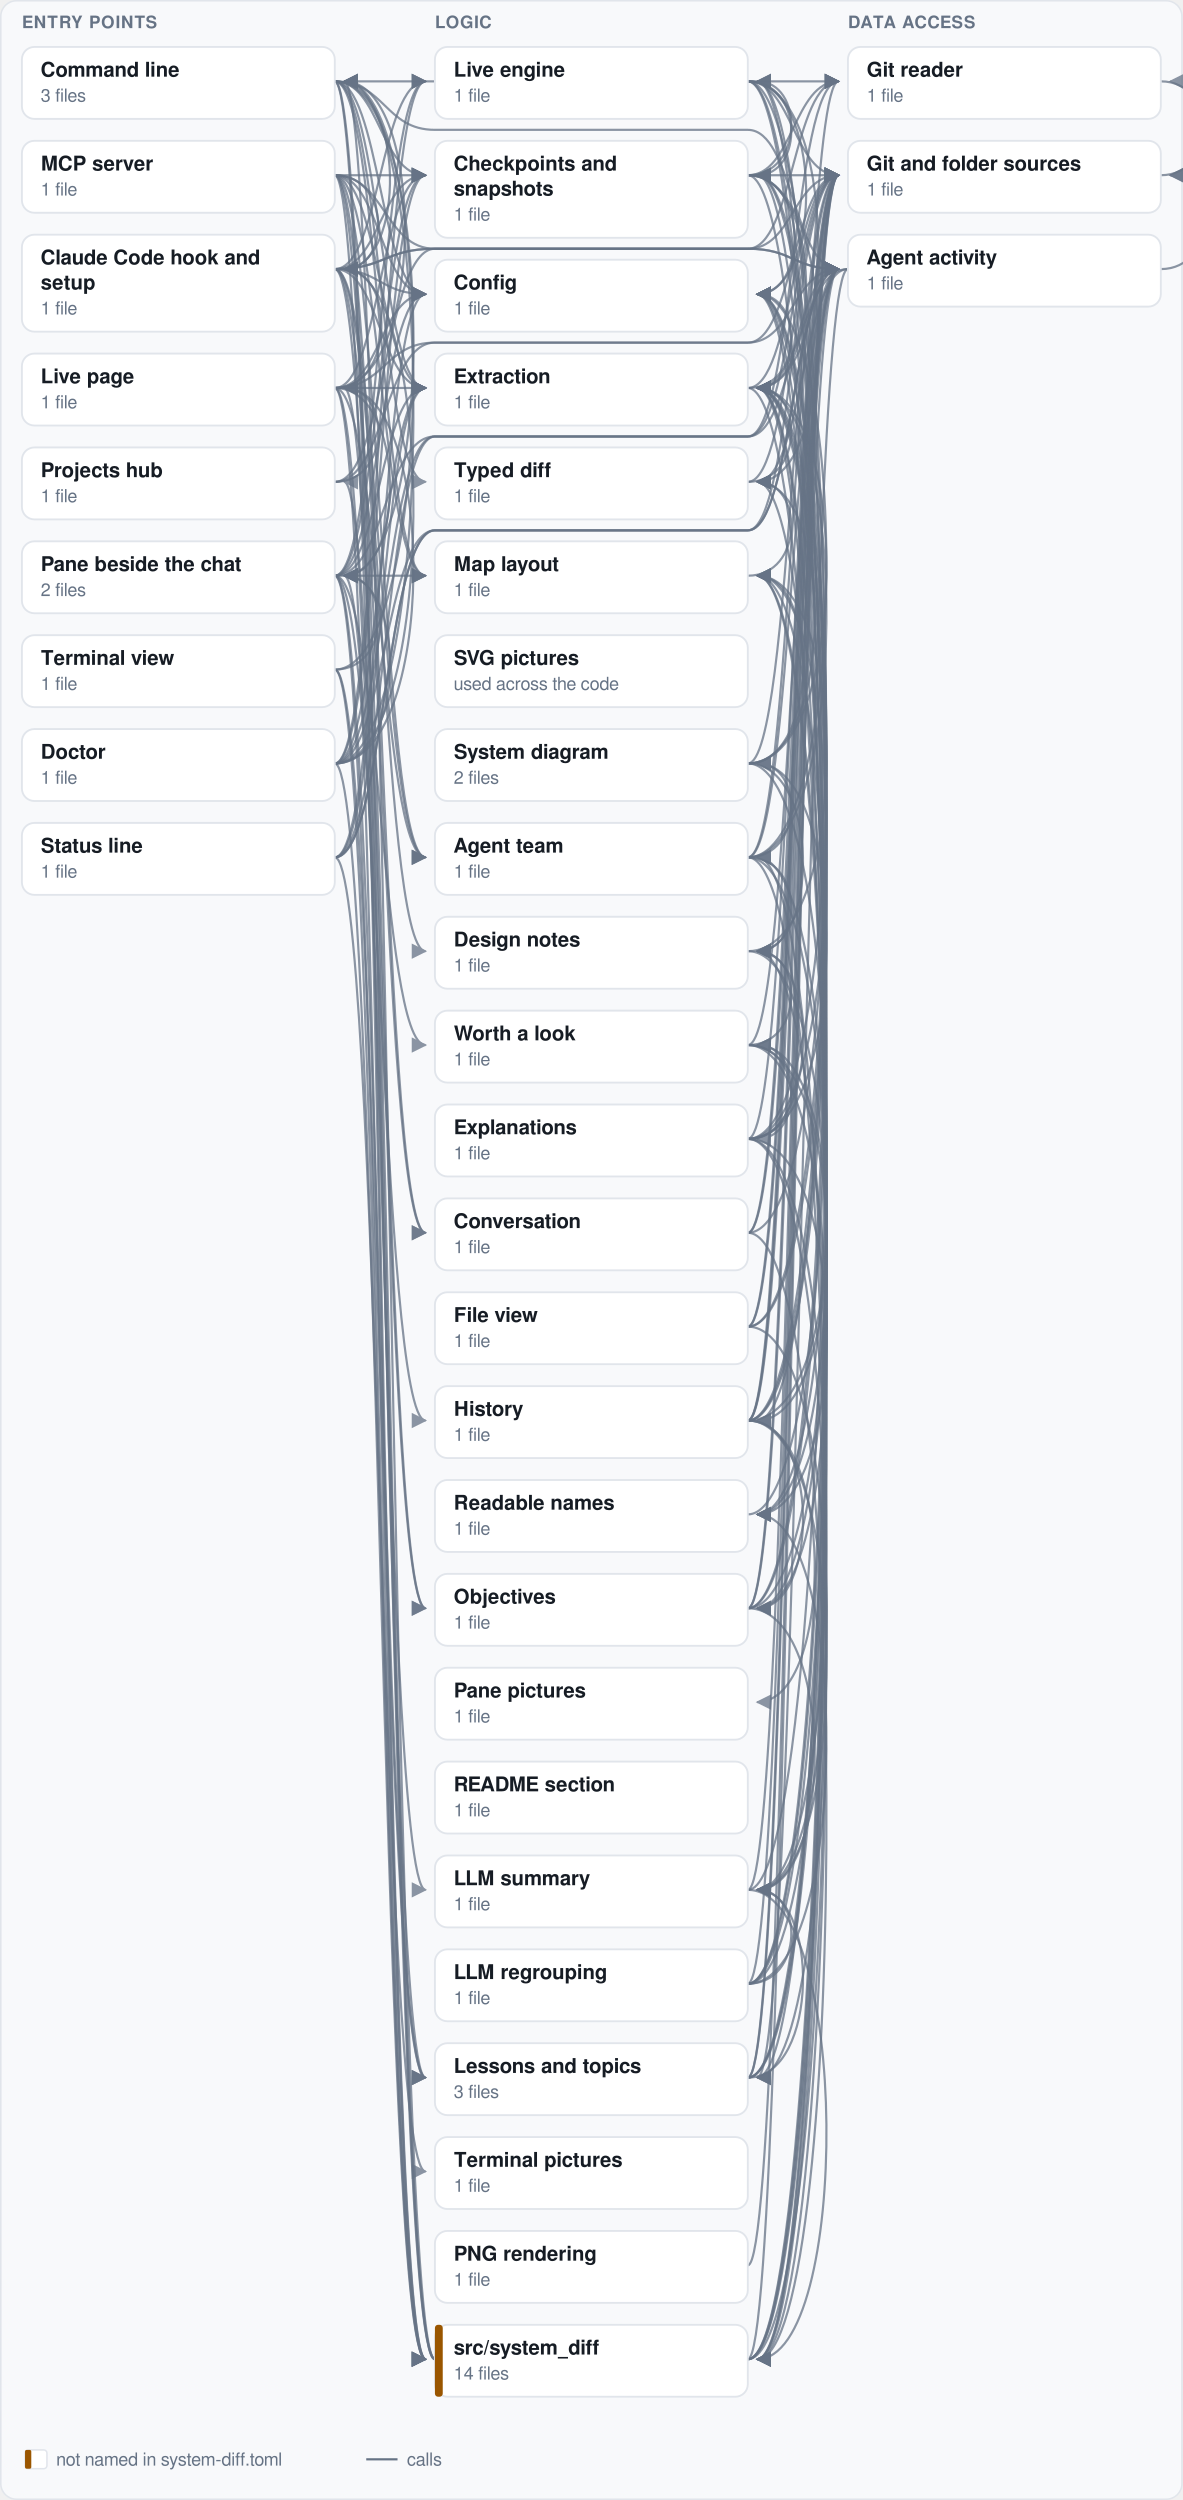
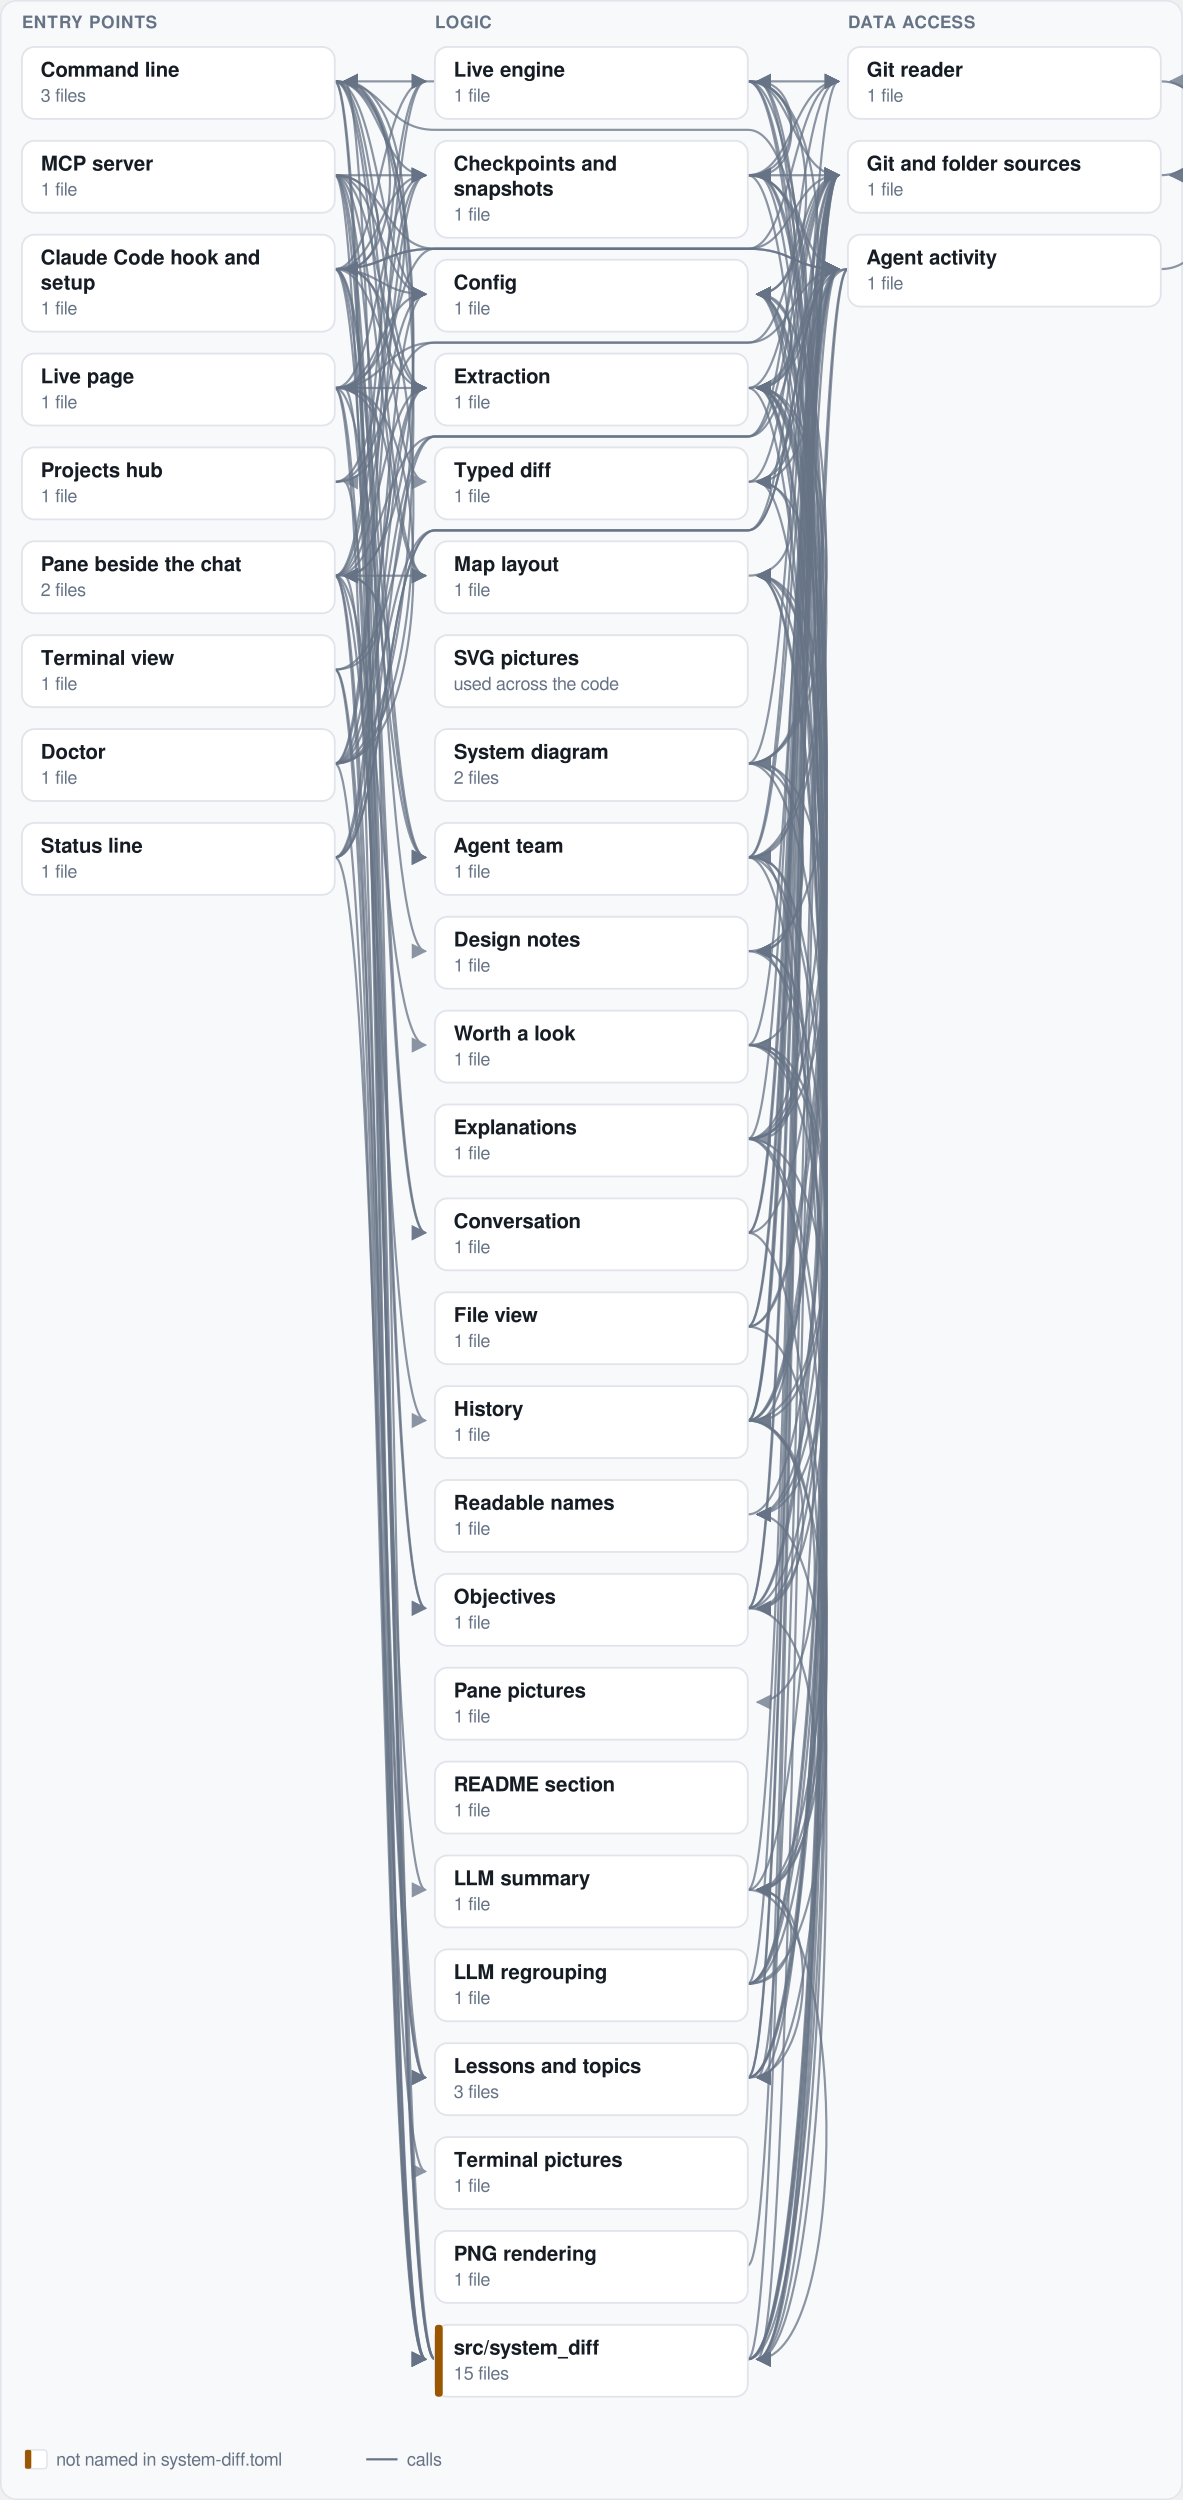
<svg xmlns="http://www.w3.org/2000/svg" width="756" height="1598" viewBox="0 0 756 1598" role="img" aria-label="System map">
  <style>
text { font-family: 'Segoe UI', FreeSans, 'Helvetica Neue', Arial, sans-serif; }
.bg { fill: #f8f9fb; stroke: #e1e5eb; }
.col { font-size: 11px; font-weight: 600; letter-spacing: .05em; fill: #667385; }
.bn .box { fill: #ffffff; stroke: #e1e5eb; stroke-width: 1.2; }
.bn.t-store .box { fill: #e8f0fc; }
.bn.legacy .box { fill: #f8f9fb; stroke: #c3cad4; stroke-dasharray: 5 4; }
.bn.legacy .bn-t { fill: #3b4655; }
.bn .band { fill: #1f5fbf; }
.bn.undeclared .band { fill: #9a5600; }
.bn.s-added .box { stroke: #157347; stroke-width: 1.8; } .bn.s-added .band { fill: #157347; }
.bn.s-changed .box { stroke: #9a5600; stroke-width: 1.8; } .bn.s-changed .band { fill: #9a5600; }
.bn.s-removed .box { stroke: #c4321c; stroke-dasharray: 5 4; fill: #fdecea; } .bn.s-removed .band { fill: #c4321c; }
.bn-t { font-size: 13px; font-weight: 600; fill: #161c24; }
.bn-s { font-size: 11.5px; fill: #667385; }
.bn-p { font-size: 11.5px; fill: #3b4655; } .bn-p.code { font-family: Consolas, Inconsolata, 'DejaVu Sans Mono', monospace; } .bn-p.more { fill: #667385; }
.bn-p.s-added { fill: #157347; font-weight: 600; } .bn-p.s-changed { fill: #9a5600; font-weight: 600; }
.bn-p.s-removed { fill: #c4321c; text-decoration: line-through; }
.be { fill: none; stroke: #667385; stroke-width: 1.4; opacity: .75; }
.be.k-data { stroke: #1f5fbf; } .be.k-network { stroke: #9a5600; stroke-dasharray: 6 4; }
.be.s-added { stroke: #157347; stroke-width: 2.2; opacity: 1; }
.be.s-removed { stroke: #c4321c; stroke-dasharray: 5 4; opacity: 1; }
.ar { fill: #667385; } .ar.k-data { fill: #1f5fbf; } .ar.k-network { fill: #9a5600; }
.ar.s-added { fill: #157347; } .ar.s-removed { fill: #c4321c; } .ar.k-person { fill: #1f5fbf; }
.halo { paint-order: stroke; stroke: #f8f9fb; stroke-width: 4px; stroke-linejoin: round; }
.lg { font-size: 11.5px; fill: #667385; }
.lg.s-added { fill: #157347; font-weight: 600; } .lg.s-changed { fill: #9a5600; font-weight: 600; }
.lg.s-removed { fill: #c4321c; font-weight: 600; }
.foot { font-size: 11.5px; fill: #3b4655; }
.st .box { fill: #ffffff; stroke: #e1e5eb; stroke-width: 1.4; }
.st.hi .box { fill: #e8f0fc; stroke: #1f5fbf; }
.st-w { font-size: 13px; font-weight: 600; fill: #161c24; }
.fl { fill: none; stroke: #667385; stroke-width: 1.4; } .fl.loop { stroke-dasharray: 4 4; }
.fl.gate { stroke: #1f5fbf; stroke-dasharray: 2 4; opacity: .7; }
.fl-note { font-size: 11.5px; fill: #667385; }
.gate .box { fill: #e8f0fc; stroke: #1f5fbf; } .gate text { font-size: 12.5px; font-weight: 600; fill: #1f5fbf; }
.exit { font-size: 12.5px; font-weight: 600; fill: #161c24; }
.lane .box { fill: #ffffff; stroke: #e1e5eb; stroke-width: 1.2; }
.lane.person .box { fill: #e8f0fc; stroke: #1f5fbf; }
.life { stroke: #c9d0da; stroke-width: 1.2; stroke-dasharray: 3 4; }
.msg { fill: none; stroke: #667385; stroke-width: 1.4; }
.msg.frame { stroke: #1f5fbf; stroke-dasharray: 5 4; } .msg.person { stroke: #1f5fbf; stroke-width: 2; }
.msg-t { font-size: 11.5px; fill: #3b4655; } .msg-t.frame { fill: #1f5fbf; } .msg-t.person { fill: #1f5fbf; font-weight: 600; }
.num circle { fill: #667385; } .num.person circle { fill: #1f5fbf; }
.num text { fill: #ffffff; font-size: 10px; font-weight: 700; }
.note .box { fill: #fff3dd; stroke: #e9c98f; } .note text { font-size: 11.5px; fill: #9a5600; }
</style>
  <defs>
    <marker id="ar-call-same" class="ar k-call s-same" viewBox="0 0 10 10" refX="9" refY="5" markerWidth="7" markerHeight="7" orient="auto-start-reverse">
      <path d="M0,0 L10,5 L0,10 z" />
    </marker>
  </defs>
  <rect class="bg" x="0.5" y="0.5" width="755" height="1597" rx="10" />
  <text class="col" x="14" y="18">ENTRY POINTS</text>
  <text class="col" x="278" y="18">LOGIC</text>
  <text class="col" x="542" y="18">DATA ACCESS</text>
  <path class="be k-call s-same" d="M542,172 C513,172 513,308 484,308" marker-end="url(#ar-call-same)" />
  <path class="be k-call s-same" d="M542,172 C513,172 513,248 484,248" marker-end="url(#ar-call-same)" />
  <path class="be k-call s-same" d="M542,172 C513,172 513,1328 484,1328" marker-end="url(#ar-call-same)" />
  <path class="be k-call s-same" d="M742,172 C778,172 778,112 748,112" marker-end="url(#ar-call-same)" />
+   <path class="be k-call s-same" d="M542,172 C513,172 513,1508 484,1508" marker-end="url(#ar-call-same)" />
  <path class="be k-call s-same" d="M214,172 C243,172 243,52 272,52" marker-end="url(#ar-call-same)" />
  <path class="be k-call s-same" d="M214,172 C243,172 243,1028 272,1028" marker-end="url(#ar-call-same)" />
  <path class="be k-call s-same" d="M214,172 C246,172 246,159 278,159 L478,159 C507,159 507,112 536,112" marker-end="url(#ar-call-same)" />
  <path class="be k-call s-same" d="M214,172 C246,172 246,159 278,159 L478,159 C507,159 507,172 536,172" marker-end="url(#ar-call-same)" />
  <path class="be k-call s-same" d="M214,172 C243,172 243,548 272,548" marker-end="url(#ar-call-same)" />
  <path class="be k-call s-same" d="M214,172 C243,172 243,788 272,788" marker-end="url(#ar-call-same)" />
  <path class="be k-call s-same" d="M214,172 C243,172 243,112 272,112" marker-end="url(#ar-call-same)" />
  <path class="be k-call s-same" d="M214,172 C243,172 243,188 272,188" marker-end="url(#ar-call-same)" />
  <path class="be k-call s-same" d="M214,172 C243,172 243,608 272,608" marker-end="url(#ar-call-same)" />
  <path class="be k-call s-same" d="M214,172 C243,172 243,248 272,248" marker-end="url(#ar-call-same)" />
  <path class="be k-call s-same" d="M478,548 C544,548 544,1508 484,1508" marker-end="url(#ar-call-same)" />
  <path class="be k-call s-same" d="M478,548 C544,548 544,248 484,248" marker-end="url(#ar-call-same)" />
  <path class="be k-call s-same" d="M478,548 C514,548 514,488 484,488" marker-end="url(#ar-call-same)" />
  <path class="be k-call s-same" d="M478,548 C507,548 507,172 536,172" marker-end="url(#ar-call-same)" />
  <path class="be k-call s-same" d="M478,548 C544,548 544,188 484,188" marker-end="url(#ar-call-same)" />
  <path class="be k-call s-same" d="M478,548 C514,548 514,608 484,608" marker-end="url(#ar-call-same)" />
  <path class="be k-call s-same" d="M478,548 C544,548 544,1028 484,1028" marker-end="url(#ar-call-same)" />
  <path class="be k-call s-same" d="M478,548 C507,548 507,112 536,112" marker-end="url(#ar-call-same)" />
  <path class="be k-call s-same" d="M478,488 C524,488 524,608 484,608" marker-end="url(#ar-call-same)" />
  <path class="be k-call s-same" d="M478,488 C524,488 524,368 484,368" marker-end="url(#ar-call-same)" />
  <path class="be k-call s-same" d="M478,488 C534,488 534,308 484,308" marker-end="url(#ar-call-same)" />
  <path class="be k-call s-same" d="M478,488 C544,488 544,248 484,248" marker-end="url(#ar-call-same)" />
  <path class="be k-call s-same" d="M478,488 C544,488 544,968 484,968" marker-end="url(#ar-call-same)" />
  <path class="be k-call s-same" d="M478,488 C507,488 507,112 536,112" marker-end="url(#ar-call-same)" />
  <path class="be k-call s-same" d="M478,788 C544,788 544,248 484,248" marker-end="url(#ar-call-same)" />
  <path class="be k-call s-same" d="M478,788 C507,788 507,172 536,172" marker-end="url(#ar-call-same)" />
  <path class="be k-call s-same" d="M478,788 C507,788 507,112 536,112" marker-end="url(#ar-call-same)" />
  <path class="be k-call s-same" d="M478,788 C544,788 544,1508 484,1508" marker-end="url(#ar-call-same)" />
  <path class="be k-call s-same" d="M214,52 C243,52 243,1508 272,1508" marker-end="url(#ar-call-same)" />
  <path class="be k-call s-same" d="M214,52 C260,52 260,172 220,172" marker-end="url(#ar-call-same)" />
  <path class="be k-call s-same" d="M214,52 C280,52 280,368 220,368" marker-end="url(#ar-call-same)" />
  <path class="be k-call s-same" d="M214,52 C243,52 243,188 272,188" marker-end="url(#ar-call-same)" />
  <path class="be k-call s-same" d="M214,52 C243,52 243,248 272,248" marker-end="url(#ar-call-same)" />
  <path class="be k-call s-same" d="M214,52 C243,52 243,368 272,368" marker-end="url(#ar-call-same)" />
  <path class="be k-call s-same" d="M214,52 C243,52 243,1328 272,1328" marker-end="url(#ar-call-same)" />
  <path class="be k-call s-same" d="M214,52 C246,52 246,83 278,83 L478,83 C507,83 507,172 536,172" marker-end="url(#ar-call-same)" />
  <path class="be k-call s-same" d="M214,52 C243,52 243,112 272,112" marker-end="url(#ar-call-same)" />
  <path class="be k-call s-same" d="M214,52 C243,52 243,308 272,308" marker-end="url(#ar-call-same)" />
  <path class="be k-call s-same" d="M478,112 C526.7,112 526.7,248 484,248" marker-end="url(#ar-call-same)" />
  <path class="be k-call s-same" d="M478,112 C516.7,112 516.7,188 484,188" marker-end="url(#ar-call-same)" />
  <path class="be k-call s-same" d="M478,112 C536.7,112 536.7,308 484,308" marker-end="url(#ar-call-same)" />
  <path class="be k-call s-same" d="M478,112 C507,112 507,52 536,52" marker-end="url(#ar-call-same)" />
  <path class="be k-call s-same" d="M478,112 C514,112 514,52 484,52" marker-end="url(#ar-call-same)" />
  <path class="be k-call s-same" d="M478,112 C507,112 507,112 536,112" marker-end="url(#ar-call-same)" />
  <path class="be k-call s-same" d="M478,112 C544,112 544,1508 484,1508" marker-end="url(#ar-call-same)" />
  <path class="be k-call s-same" d="M478,608 C544,608 544,368 484,368" marker-end="url(#ar-call-same)" />
  <path class="be k-call s-same" d="M478,608 C544,608 544,968 484,968" marker-end="url(#ar-call-same)" />
  <path class="be k-call s-same" d="M478,308 C507,308 507,112 536,112" marker-end="url(#ar-call-same)" />
  <path class="be k-call s-same" d="M478,308 C514,308 514,248 484,248" marker-end="url(#ar-call-same)" />
  <path class="be k-call s-same" d="M214,488 C246,488 246,279 278,279 L478,279 C507,279 507,112 536,112" marker-end="url(#ar-call-same)" />
  <path class="be k-call s-same" d="M214,488 C243,488 243,1508 272,1508" marker-end="url(#ar-call-same)" />
  <path class="be k-call s-same" d="M214,488 C243,488 243,52 272,52" marker-end="url(#ar-call-same)" />
  <path class="be k-call s-same" d="M214,488 C246,488 246,339 278,339 L478,339 C507,339 507,172 536,172" marker-end="url(#ar-call-same)" />
  <path class="be k-call s-same" d="M214,488 C280,488 280,172 220,172" marker-end="url(#ar-call-same)" />
  <path class="be k-call s-same" d="M214,488 C280,488 280,52 220,52" marker-end="url(#ar-call-same)" />
  <path class="be k-call s-same" d="M214,488 C243,488 243,112 272,112" marker-end="url(#ar-call-same)" />
  <path class="be k-call s-same" d="M214,488 C243,488 243,248 272,248" marker-end="url(#ar-call-same)" />
  <path class="be k-call s-same" d="M214,488 C260,488 260,368 220,368" marker-end="url(#ar-call-same)" />
  <path class="be k-call s-same" d="M214,488 C280,488 280,248 220,248" marker-end="url(#ar-call-same)" />
  <path class="be k-call s-same" d="M478,728 C514,728 514,668 484,668" marker-end="url(#ar-call-same)" />
  <path class="be k-call s-same" d="M478,728 C544,728 544,1328 484,1328" marker-end="url(#ar-call-same)" />
  <path class="be k-call s-same" d="M478,728 C544,728 544,968 484,968" marker-end="url(#ar-call-same)" />
  <path class="be k-call s-same" d="M478,728 C544,728 544,1208 484,1208" marker-end="url(#ar-call-same)" />
  <path class="be k-call s-same" d="M478,728 C544,728 544,248 484,248" marker-end="url(#ar-call-same)" />
  <path class="be k-call s-same" d="M478,728 C544,728 544,488 484,488" marker-end="url(#ar-call-same)" />
  <path class="be k-call s-same" d="M478,728 C524,728 524,608 484,608" marker-end="url(#ar-call-same)" />
  <path class="be k-call s-same" d="M478,728 C544,728 544,368 484,368" marker-end="url(#ar-call-same)" />
  <path class="be k-call s-same" d="M478,728 C507,728 507,112 536,112" marker-end="url(#ar-call-same)" />
  <path class="be k-call s-same" d="M478,248 C514,248 514,188 484,188" marker-end="url(#ar-call-same)" />
  <path class="be k-call s-same" d="M478,248 C507,248 507,112 536,112" marker-end="url(#ar-call-same)" />
  <path class="be k-call s-same" d="M478,248 C544,248 544,1508 484,1508" marker-end="url(#ar-call-same)" />
  <path class="be k-call s-same" d="M478,848 C507,848 507,172 536,172" marker-end="url(#ar-call-same)" />
  <path class="be k-call s-same" d="M478,848 C544,848 544,248 484,248" marker-end="url(#ar-call-same)" />
  <path class="be k-call s-same" d="M478,848 C544,848 544,1208 484,1208" marker-end="url(#ar-call-same)" />
  <path class="be k-call s-same" d="M478,848 C544,848 544,188 484,188" marker-end="url(#ar-call-same)" />
  <path class="be k-call s-same" d="M478,848 C507,848 507,112 536,112" marker-end="url(#ar-call-same)" />
  <path class="be k-call s-same" d="M742,52 C778,52 778,112 748,112" marker-end="url(#ar-call-same)" />
  <path class="be k-call s-same" d="M478,368 C514,368 514,308 484,308" marker-end="url(#ar-call-same)" />
  <path class="be k-call s-same" d="M478,908 C544,908 544,668 484,668" marker-end="url(#ar-call-same)" />
  <path class="be k-call s-same" d="M478,908 C507,908 507,172 536,172" marker-end="url(#ar-call-same)" />
  <path class="be k-call s-same" d="M478,908 C544,908 544,248 484,248" marker-end="url(#ar-call-same)" />
  <path class="be k-call s-same" d="M478,908 C507,908 507,112 536,112" marker-end="url(#ar-call-same)" />
  <path class="be k-call s-same" d="M478,908 C534,908 534,1088 484,1088" marker-end="url(#ar-call-same)" />
  <path class="be k-call s-same" d="M478,908 C507,908 507,52 536,52" marker-end="url(#ar-call-same)" />
  <path class="be k-call s-same" d="M478,908 C544,908 544,1208 484,1208" marker-end="url(#ar-call-same)" />
  <path class="be k-call s-same" d="M478,908 C524,908 524,1028 484,1028" marker-end="url(#ar-call-same)" />
  <path class="be k-call s-same" d="M478,908 C544,908 544,112 484,112" marker-end="url(#ar-call-same)" />
  <path class="be k-call s-same" d="M478,908 C544,908 544,188 484,188" marker-end="url(#ar-call-same)" />
  <path class="be k-call s-same" d="M214,308 C246,308 246,159 278,159 L478,159 C507,159 507,52 536,52" marker-end="url(#ar-call-same)" />
  <path class="be k-call s-same" d="M214,308 C246,308 246,219 278,219 L478,219 C507,219 507,112 536,112" marker-end="url(#ar-call-same)" />
  <path class="be k-call s-same" d="M214,308 C250,308 250,248 220,248" marker-end="url(#ar-call-same)" />
  <path class="be k-call s-same" d="M478,668 C507,668 507,172 536,172" marker-end="url(#ar-call-same)" />
  <path class="be k-call s-same" d="M478,668 C514,668 514,608 484,608" marker-end="url(#ar-call-same)" />
  <path class="be k-call s-same" d="M478,668 C514,668 514,728 484,728" marker-end="url(#ar-call-same)" />
  <path class="be k-call s-same" d="M478,668 C544,668 544,908 484,908" marker-end="url(#ar-call-same)" />
  <path class="be k-call s-same" d="M478,668 C544,668 544,1028 484,1028" marker-end="url(#ar-call-same)" />
  <path class="be k-call s-same" d="M478,1328 C507,1328 507,172 536,172" marker-end="url(#ar-call-same)" />
  <path class="be k-call s-same" d="M478,1328 C544,1328 544,308 484,308" marker-end="url(#ar-call-same)" />
  <path class="be k-call s-same" d="M478,1328 C544,1328 544,248 484,248" marker-end="url(#ar-call-same)" />
  <path class="be k-call s-same" d="M478,1328 C544,1328 544,368 484,368" marker-end="url(#ar-call-same)" />
  <path class="be k-call s-same" d="M478,1328 C524,1328 524,1208 484,1208" marker-end="url(#ar-call-same)" />
  <path class="be k-call s-same" d="M478,1328 C507,1328 507,112 536,112" marker-end="url(#ar-call-same)" />
  <path class="be k-call s-same" d="M478,52 C507,52 507,52 536,52" marker-end="url(#ar-call-same)" />
  <path class="be k-call s-same" d="M478,52 C514,52 514,112 484,112" marker-end="url(#ar-call-same)" />
  <path class="be k-call s-same" d="M478,52 C507,52 507,112 536,112" marker-end="url(#ar-call-same)" />
  <path class="be k-call s-same" d="M278,52 C249,52 249,52 220,52" marker-end="url(#ar-call-same)" />
  <path class="be k-call s-same" d="M478,52 C526.7,52 526.7,188 484,188" marker-end="url(#ar-call-same)" />
  <path class="be k-call s-same" d="M478,52 C536.7,52 536.7,248 484,248" marker-end="url(#ar-call-same)" />
  <path class="be k-call s-same" d="M478,52 C544,52 544,908 484,908" marker-end="url(#ar-call-same)" />
  <path class="be k-call s-same" d="M478,52 C544,52 544,1328 484,1328" marker-end="url(#ar-call-same)" />
  <path class="be k-call s-same" d="M478,52 C544,52 544,1508 484,1508" marker-end="url(#ar-call-same)" />
  <path class="be k-call s-same" d="M214,112 C243,112 243,1508 272,1508" marker-end="url(#ar-call-same)" />
  <path class="be k-call s-same" d="M214,112 C243,112 243,788 272,788" marker-end="url(#ar-call-same)" />
  <path class="be k-call s-same" d="M214,112 C243,112 243,248 272,248" marker-end="url(#ar-call-same)" />
  <path class="be k-call s-same" d="M214,112 C243,112 243,1028 272,1028" marker-end="url(#ar-call-same)" />
  <path class="be k-call s-same" d="M214,112 C246,112 246,159 278,159 L478,159 C507,159 507,172 536,172" marker-end="url(#ar-call-same)" />
  <path class="be k-call s-same" d="M214,112 C250,112 250,172 220,172" marker-end="url(#ar-call-same)" />
  <path class="be k-call s-same" d="M214,112 C243,112 243,548 272,548" marker-end="url(#ar-call-same)" />
  <path class="be k-call s-same" d="M214,112 C243,112 243,112 272,112" marker-end="url(#ar-call-same)" />
  <path class="be k-call s-same" d="M214,112 C243,112 243,188 272,188" marker-end="url(#ar-call-same)" />
  <path class="be k-call s-same" d="M214,112 C243,112 243,368 272,368" marker-end="url(#ar-call-same)" />
  <path class="be k-call s-same" d="M478,968 C544,968 544,368 484,368" marker-end="url(#ar-call-same)" />
  <path class="be k-call s-same" d="M478,1208 C507,1208 507,112 536,112" marker-end="url(#ar-call-same)" />
  <path class="be k-call s-same" d="M478,1208 C544,1208 544,1508 484,1508" marker-end="url(#ar-call-same)" />
  <path class="be k-call s-same" d="M478,1208 C544,1208 544,52 484,52" marker-end="url(#ar-call-same)" />
  <path class="be k-call s-same" d="M478,1028 C507,1028 507,172 536,172" marker-end="url(#ar-call-same)" />
  <path class="be k-call s-same" d="M478,1028 C544,1028 544,548 484,548" marker-end="url(#ar-call-same)" />
  <path class="be k-call s-same" d="M478,1028 C544,1028 544,112 484,112" marker-end="url(#ar-call-same)" />
  <path class="be k-call s-same" d="M478,1028 C544,1028 544,188 484,188" marker-end="url(#ar-call-same)" />
  <path class="be k-call s-same" d="M478,1028 C534,1028 534,1208 484,1208" marker-end="url(#ar-call-same)" />
  <path class="be k-call s-same" d="M478,1028 C507,1028 507,112 536,112" marker-end="url(#ar-call-same)" />
  <path class="be k-call s-same" d="M214,368 C243,368 243,908 272,908" marker-end="url(#ar-call-same)" />
  <path class="be k-call s-same" d="M214,368 C243,368 243,1508 272,1508" marker-end="url(#ar-call-same)" />
  <path class="be k-call s-same" d="M214,368 C243,368 243,112 272,112" marker-end="url(#ar-call-same)" />
  <path class="be k-call s-same" d="M214,368 C243,368 243,1328 272,1328" marker-end="url(#ar-call-same)" />
  <path class="be k-call s-same" d="M214,368 C243,368 243,188 272,188" marker-end="url(#ar-call-same)" />
  <path class="be k-call s-same" d="M214,368 C243,368 243,248 272,248" marker-end="url(#ar-call-same)" />
  <path class="be k-call s-same" d="M214,368 C246,368 246,279 278,279 L478,279 C507,279 507,172 536,172" marker-end="url(#ar-call-same)" />
  <path class="be k-call s-same" d="M214,368 C243,368 243,368 272,368" marker-end="url(#ar-call-same)" />
  <path class="be k-call s-same" d="M214,368 C243,368 243,668 272,668" marker-end="url(#ar-call-same)" />
  <path class="be k-call s-same" d="M214,368 C243,368 243,52 272,52" marker-end="url(#ar-call-same)" />
  <path class="be k-call s-same" d="M478,1448 C507,1448 507,112 536,112" marker-end="url(#ar-call-same)" />
  <path class="be k-call s-same" d="M478,1268 C544,1268 544,188 484,188" marker-end="url(#ar-call-same)" />
  <path class="be k-call s-same" d="M478,1268 C544,1268 544,608 484,608" marker-end="url(#ar-call-same)" />
  <path class="be k-call s-same" d="M478,1268 C544,1268 544,248 484,248" marker-end="url(#ar-call-same)" />
  <path class="be k-call s-same" d="M478,1268 C544,1268 544,368 484,368" marker-end="url(#ar-call-same)" />
  <path class="be k-call s-same" d="M478,1268 C544,1268 544,968 484,968" marker-end="url(#ar-call-same)" />
  <path class="be k-call s-same" d="M478,1268 C514,1268 514,1208 484,1208" marker-end="url(#ar-call-same)" />
  <path class="be k-call s-same" d="M478,1268 C507,1268 507,112 536,112" marker-end="url(#ar-call-same)" />
  <path class="be k-call s-same" d="M742,112 C778,112 778,52 748,52" marker-end="url(#ar-call-same)" />
  <path class="be k-call s-same" d="M478,1508 C544,1508 544,248 484,248" marker-end="url(#ar-call-same)" />
  <path class="be k-call s-same" d="M478,1508 C507,1508 507,112 536,112" marker-end="url(#ar-call-same)" />
  <path class="be k-call s-same" d="M478,1508 C544,1508 544,188 484,188" marker-end="url(#ar-call-same)" />
  <path class="be k-call s-same" d="M478,1508 C544,1508 544,548 484,548" marker-end="url(#ar-call-same)" />
  <path class="be k-call s-same" d="M278,1508 C249,1508 249,248 220,248" marker-end="url(#ar-call-same)" />
  <path class="be k-call s-same" d="M278,1508 C249,1508 249,52 220,52" marker-end="url(#ar-call-same)" />
  <path class="be k-call s-same" d="M478,1508 C544,1508 544,112 484,112" marker-end="url(#ar-call-same)" />
  <path class="be k-call s-same" d="M278,1508 C249,1508 249,308 220,308" marker-end="url(#ar-call-same)" />
  <path class="be k-call s-same" d="M478,1508 C544,1508 544,52 484,52" marker-end="url(#ar-call-same)" />
  <path class="be k-call s-same" d="M278,1508 C249,1508 249,368 220,368" marker-end="url(#ar-call-same)" />
  <path class="be k-call s-same" d="M214,548 C246,548 246,339 278,339 L478,339 C507,339 507,172 536,172" marker-end="url(#ar-call-same)" />
  <path class="be k-call s-same" d="M214,548 C243,548 243,188 272,188" marker-end="url(#ar-call-same)" />
  <path class="be k-call s-same" d="M214,548 C243,548 243,248 272,248" marker-end="url(#ar-call-same)" />
  <path class="be k-call s-same" d="M214,548 C246,548 246,279 278,279 L478,279 C507,279 507,52 536,52" marker-end="url(#ar-call-same)" />
  <path class="be k-call s-same" d="M214,548 C246,548 246,339 278,339 L478,339 C507,339 507,112 536,112" marker-end="url(#ar-call-same)" />
  <path class="be k-call s-same" d="M214,548 C243,548 243,1388 272,1388" marker-end="url(#ar-call-same)" />
  <path class="be k-call s-same" d="M214,428 C250,428 250,368 220,368" marker-end="url(#ar-call-same)" />
  <path class="be k-call s-same" d="M214,428 C280,428 280,52 220,52" marker-end="url(#ar-call-same)" />
  <path class="be k-call s-same" d="M214,428 C243,428 243,1328 272,1328" marker-end="url(#ar-call-same)" />
  <path class="be k-call s-same" d="M214,428 C243,428 243,1508 272,1508" marker-end="url(#ar-call-same)" />
  <path class="be k-call s-same" d="M214,248 C243,248 243,1508 272,1508" marker-end="url(#ar-call-same)" />
  <path class="be k-call s-same" d="M214,248 C272.7,248 272.7,52 220,52" marker-end="url(#ar-call-same)" />
  <path class="be k-call s-same" d="M214,248 C243,248 243,188 272,188" marker-end="url(#ar-call-same)" />
  <path class="be k-call s-same" d="M214,248 C260,248 260,368 220,368" marker-end="url(#ar-call-same)" />
  <path class="be k-call s-same" d="M214,248 C243,248 243,112 272,112" marker-end="url(#ar-call-same)" />
  <path class="be k-call s-same" d="M214,248 C243,248 243,248 272,248" marker-end="url(#ar-call-same)" />
  <path class="be k-call s-same" d="M214,248 C243,248 243,1208 272,1208" marker-end="url(#ar-call-same)" />
  <path class="be k-call s-same" d="M214,248 C246,248 246,219 278,219 L478,219 C507,219 507,172 536,172" marker-end="url(#ar-call-same)" />
  <path class="be k-call s-same" d="M214,248 C252.7,248 252.7,172 220,172" marker-end="url(#ar-call-same)" />
  <path class="be k-call s-same" d="M214,248 C243,248 243,548 272,548" marker-end="url(#ar-call-same)" />
  <g class="bn t-component s-same" transform="translate(14,30)">
    <rect class="box" width="200" height="46" rx="8" />
    <text x="12" y="19" class="bn-t">Command line</text>
    <text x="12" y="35" class="bn-s">3 files</text>
  </g>
  <g class="bn t-component s-same" transform="translate(14,90)">
    <rect class="box" width="200" height="46" rx="8" />
    <text x="12" y="19" class="bn-t">MCP server</text>
    <text x="12" y="35" class="bn-s">1 file</text>
  </g>
  <g class="bn t-component s-same" transform="translate(14,150)">
    <rect class="box" width="200" height="62" rx="8" />
    <text x="12" y="19" class="bn-t">Claude Code hook and</text>
    <text x="12" y="35" class="bn-t">setup</text>
    <text x="12" y="51" class="bn-s">1 file</text>
  </g>
  <g class="bn t-component s-same" transform="translate(14,226)">
    <rect class="box" width="200" height="46" rx="8" />
    <text x="12" y="19" class="bn-t">Live page</text>
    <text x="12" y="35" class="bn-s">1 file</text>
  </g>
  <g class="bn t-component s-same" transform="translate(14,286)">
    <rect class="box" width="200" height="46" rx="8" />
    <text x="12" y="19" class="bn-t">Projects hub</text>
    <text x="12" y="35" class="bn-s">1 file</text>
  </g>
  <g class="bn t-component s-same" transform="translate(278,30)">
    <rect class="box" width="200" height="46" rx="8" />
    <text x="12" y="19" class="bn-t">Live engine</text>
    <text x="12" y="35" class="bn-s">1 file</text>
  </g>
  <g class="bn t-component s-same" transform="translate(542,30)">
    <rect class="box" width="200" height="46" rx="8" />
    <text x="12" y="19" class="bn-t">Git reader</text>
    <text x="12" y="35" class="bn-s">1 file</text>
  </g>
  <g class="bn t-component s-same" transform="translate(14,346)">
    <rect class="box" width="200" height="46" rx="8" />
    <text x="12" y="19" class="bn-t">Pane beside the chat</text>
    <text x="12" y="35" class="bn-s">2 files</text>
  </g>
  <g class="bn t-component s-same" transform="translate(14,406)">
    <rect class="box" width="200" height="46" rx="8" />
    <text x="12" y="19" class="bn-t">Terminal view</text>
    <text x="12" y="35" class="bn-s">1 file</text>
  </g>
  <g class="bn t-component s-same" transform="translate(14,466)">
    <rect class="box" width="200" height="46" rx="8" />
    <text x="12" y="19" class="bn-t">Doctor</text>
    <text x="12" y="35" class="bn-s">1 file</text>
  </g>
  <g class="bn t-component s-same" transform="translate(14,526)">
    <rect class="box" width="200" height="46" rx="8" />
    <text x="12" y="19" class="bn-t">Status line</text>
    <text x="12" y="35" class="bn-s">1 file</text>
  </g>
  <g class="bn t-component s-same" transform="translate(278,90)">
    <rect class="box" width="200" height="62" rx="8" />
    <text x="12" y="19" class="bn-t">Checkpoints and</text>
    <text x="12" y="35" class="bn-t">snapshots</text>
    <text x="12" y="51" class="bn-s">1 file</text>
  </g>
  <g class="bn t-component s-same" transform="translate(278,166)">
    <rect class="box" width="200" height="46" rx="8" />
    <text x="12" y="19" class="bn-t">Config</text>
    <text x="12" y="35" class="bn-s">1 file</text>
  </g>
  <g class="bn t-component s-same" transform="translate(278,226)">
    <rect class="box" width="200" height="46" rx="8" />
    <text x="12" y="19" class="bn-t">Extraction</text>
    <text x="12" y="35" class="bn-s">1 file</text>
  </g>
  <g class="bn t-component s-same" transform="translate(278,286)">
    <rect class="box" width="200" height="46" rx="8" />
    <text x="12" y="19" class="bn-t">Typed diff</text>
    <text x="12" y="35" class="bn-s">1 file</text>
  </g>
  <g class="bn t-component s-same" transform="translate(278,346)">
    <rect class="box" width="200" height="46" rx="8" />
    <text x="12" y="19" class="bn-t">Map layout</text>
    <text x="12" y="35" class="bn-s">1 file</text>
  </g>
  <g class="bn t-component s-same" transform="translate(278,406)">
    <rect class="box" width="200" height="46" rx="8" />
    <text x="12" y="19" class="bn-t">SVG pictures</text>
    <text x="12" y="35" class="bn-s">used across the code</text>
  </g>
  <g class="bn t-component s-same" transform="translate(278,466)">
    <rect class="box" width="200" height="46" rx="8" />
    <text x="12" y="19" class="bn-t">System diagram</text>
    <text x="12" y="35" class="bn-s">2 files</text>
  </g>
  <g class="bn t-component s-same" transform="translate(278,526)">
    <rect class="box" width="200" height="46" rx="8" />
    <text x="12" y="19" class="bn-t">Agent team</text>
    <text x="12" y="35" class="bn-s">1 file</text>
  </g>
  <g class="bn t-component s-same" transform="translate(278,586)">
    <rect class="box" width="200" height="46" rx="8" />
    <text x="12" y="19" class="bn-t">Design notes</text>
    <text x="12" y="35" class="bn-s">1 file</text>
  </g>
  <g class="bn t-component s-same" transform="translate(278,646)">
    <rect class="box" width="200" height="46" rx="8" />
    <text x="12" y="19" class="bn-t">Worth a look</text>
    <text x="12" y="35" class="bn-s">1 file</text>
  </g>
  <g class="bn t-component s-same" transform="translate(278,706)">
    <rect class="box" width="200" height="46" rx="8" />
    <text x="12" y="19" class="bn-t">Explanations</text>
    <text x="12" y="35" class="bn-s">1 file</text>
  </g>
  <g class="bn t-component s-same" transform="translate(278,766)">
    <rect class="box" width="200" height="46" rx="8" />
    <text x="12" y="19" class="bn-t">Conversation</text>
    <text x="12" y="35" class="bn-s">1 file</text>
  </g>
  <g class="bn t-component s-same" transform="translate(278,826)">
    <rect class="box" width="200" height="46" rx="8" />
    <text x="12" y="19" class="bn-t">File view</text>
    <text x="12" y="35" class="bn-s">1 file</text>
  </g>
  <g class="bn t-component s-same" transform="translate(278,886)">
    <rect class="box" width="200" height="46" rx="8" />
    <text x="12" y="19" class="bn-t">History</text>
    <text x="12" y="35" class="bn-s">1 file</text>
  </g>
  <g class="bn t-component s-same" transform="translate(278,946)">
    <rect class="box" width="200" height="46" rx="8" />
    <text x="12" y="19" class="bn-t">Readable names</text>
    <text x="12" y="35" class="bn-s">1 file</text>
  </g>
  <g class="bn t-component s-same" transform="translate(278,1006)">
    <rect class="box" width="200" height="46" rx="8" />
    <text x="12" y="19" class="bn-t">Objectives</text>
    <text x="12" y="35" class="bn-s">1 file</text>
  </g>
  <g class="bn t-component s-same" transform="translate(278,1066)">
    <rect class="box" width="200" height="46" rx="8" />
    <text x="12" y="19" class="bn-t">Pane pictures</text>
    <text x="12" y="35" class="bn-s">1 file</text>
  </g>
  <g class="bn t-component s-same" transform="translate(278,1126)">
    <rect class="box" width="200" height="46" rx="8" />
    <text x="12" y="19" class="bn-t">README section</text>
    <text x="12" y="35" class="bn-s">1 file</text>
  </g>
  <g class="bn t-component s-same" transform="translate(278,1186)">
    <rect class="box" width="200" height="46" rx="8" />
    <text x="12" y="19" class="bn-t">LLM summary</text>
    <text x="12" y="35" class="bn-s">1 file</text>
  </g>
  <g class="bn t-component s-same" transform="translate(278,1246)">
    <rect class="box" width="200" height="46" rx="8" />
    <text x="12" y="19" class="bn-t">LLM regrouping</text>
    <text x="12" y="35" class="bn-s">1 file</text>
  </g>
  <g class="bn t-component s-same" transform="translate(278,1306)">
    <rect class="box" width="200" height="46" rx="8" />
    <text x="12" y="19" class="bn-t">Lessons and topics</text>
    <text x="12" y="35" class="bn-s">3 files</text>
  </g>
  <g class="bn t-component s-same" transform="translate(278,1366)">
    <rect class="box" width="200" height="46" rx="8" />
    <text x="12" y="19" class="bn-t">Terminal pictures</text>
    <text x="12" y="35" class="bn-s">1 file</text>
  </g>
  <g class="bn t-component s-same" transform="translate(278,1426)">
    <rect class="box" width="200" height="46" rx="8" />
    <text x="12" y="19" class="bn-t">PNG rendering</text>
    <text x="12" y="35" class="bn-s">1 file</text>
  </g>
  <g class="bn t-component s-same" transform="translate(542,90)">
    <rect class="box" width="200" height="46" rx="8" />
    <text x="12" y="19" class="bn-t">Git and folder sources</text>
    <text x="12" y="35" class="bn-s">1 file</text>
  </g>
  <g class="bn t-component s-same" transform="translate(542,150)">
    <rect class="box" width="200" height="46" rx="8" />
    <text x="12" y="19" class="bn-t">Agent activity</text>
    <text x="12" y="35" class="bn-s">1 file</text>
  </g>
  <g class="bn t-component s-same undeclared" transform="translate(278,1486)">
    <rect class="box" width="200" height="46" rx="8" />
    <rect class="band" width="5" height="46" rx="2" />
    <text x="12" y="19" class="bn-t">src/system_diff</text>
-     <text x="12" y="35" class="bn-s">14 files</text>
+     <text x="12" y="35" class="bn-s">15 files</text>
  </g>
  <rect x="16" y="1566" width="14" height="12" rx="2" fill="#ffffff" stroke="#e1e5eb" />
  <rect x="16" y="1566" width="4" height="12" rx="1" fill="#9a5600" />
  <text x="36" y="1576" class="lg">not named in system-diff.toml</text>
  <path class="be k-call" d="M234.1,1572 L254.1,1572" style="opacity:1" />
  <text x="260.1" y="1576" class="lg">calls</text>
</svg>
